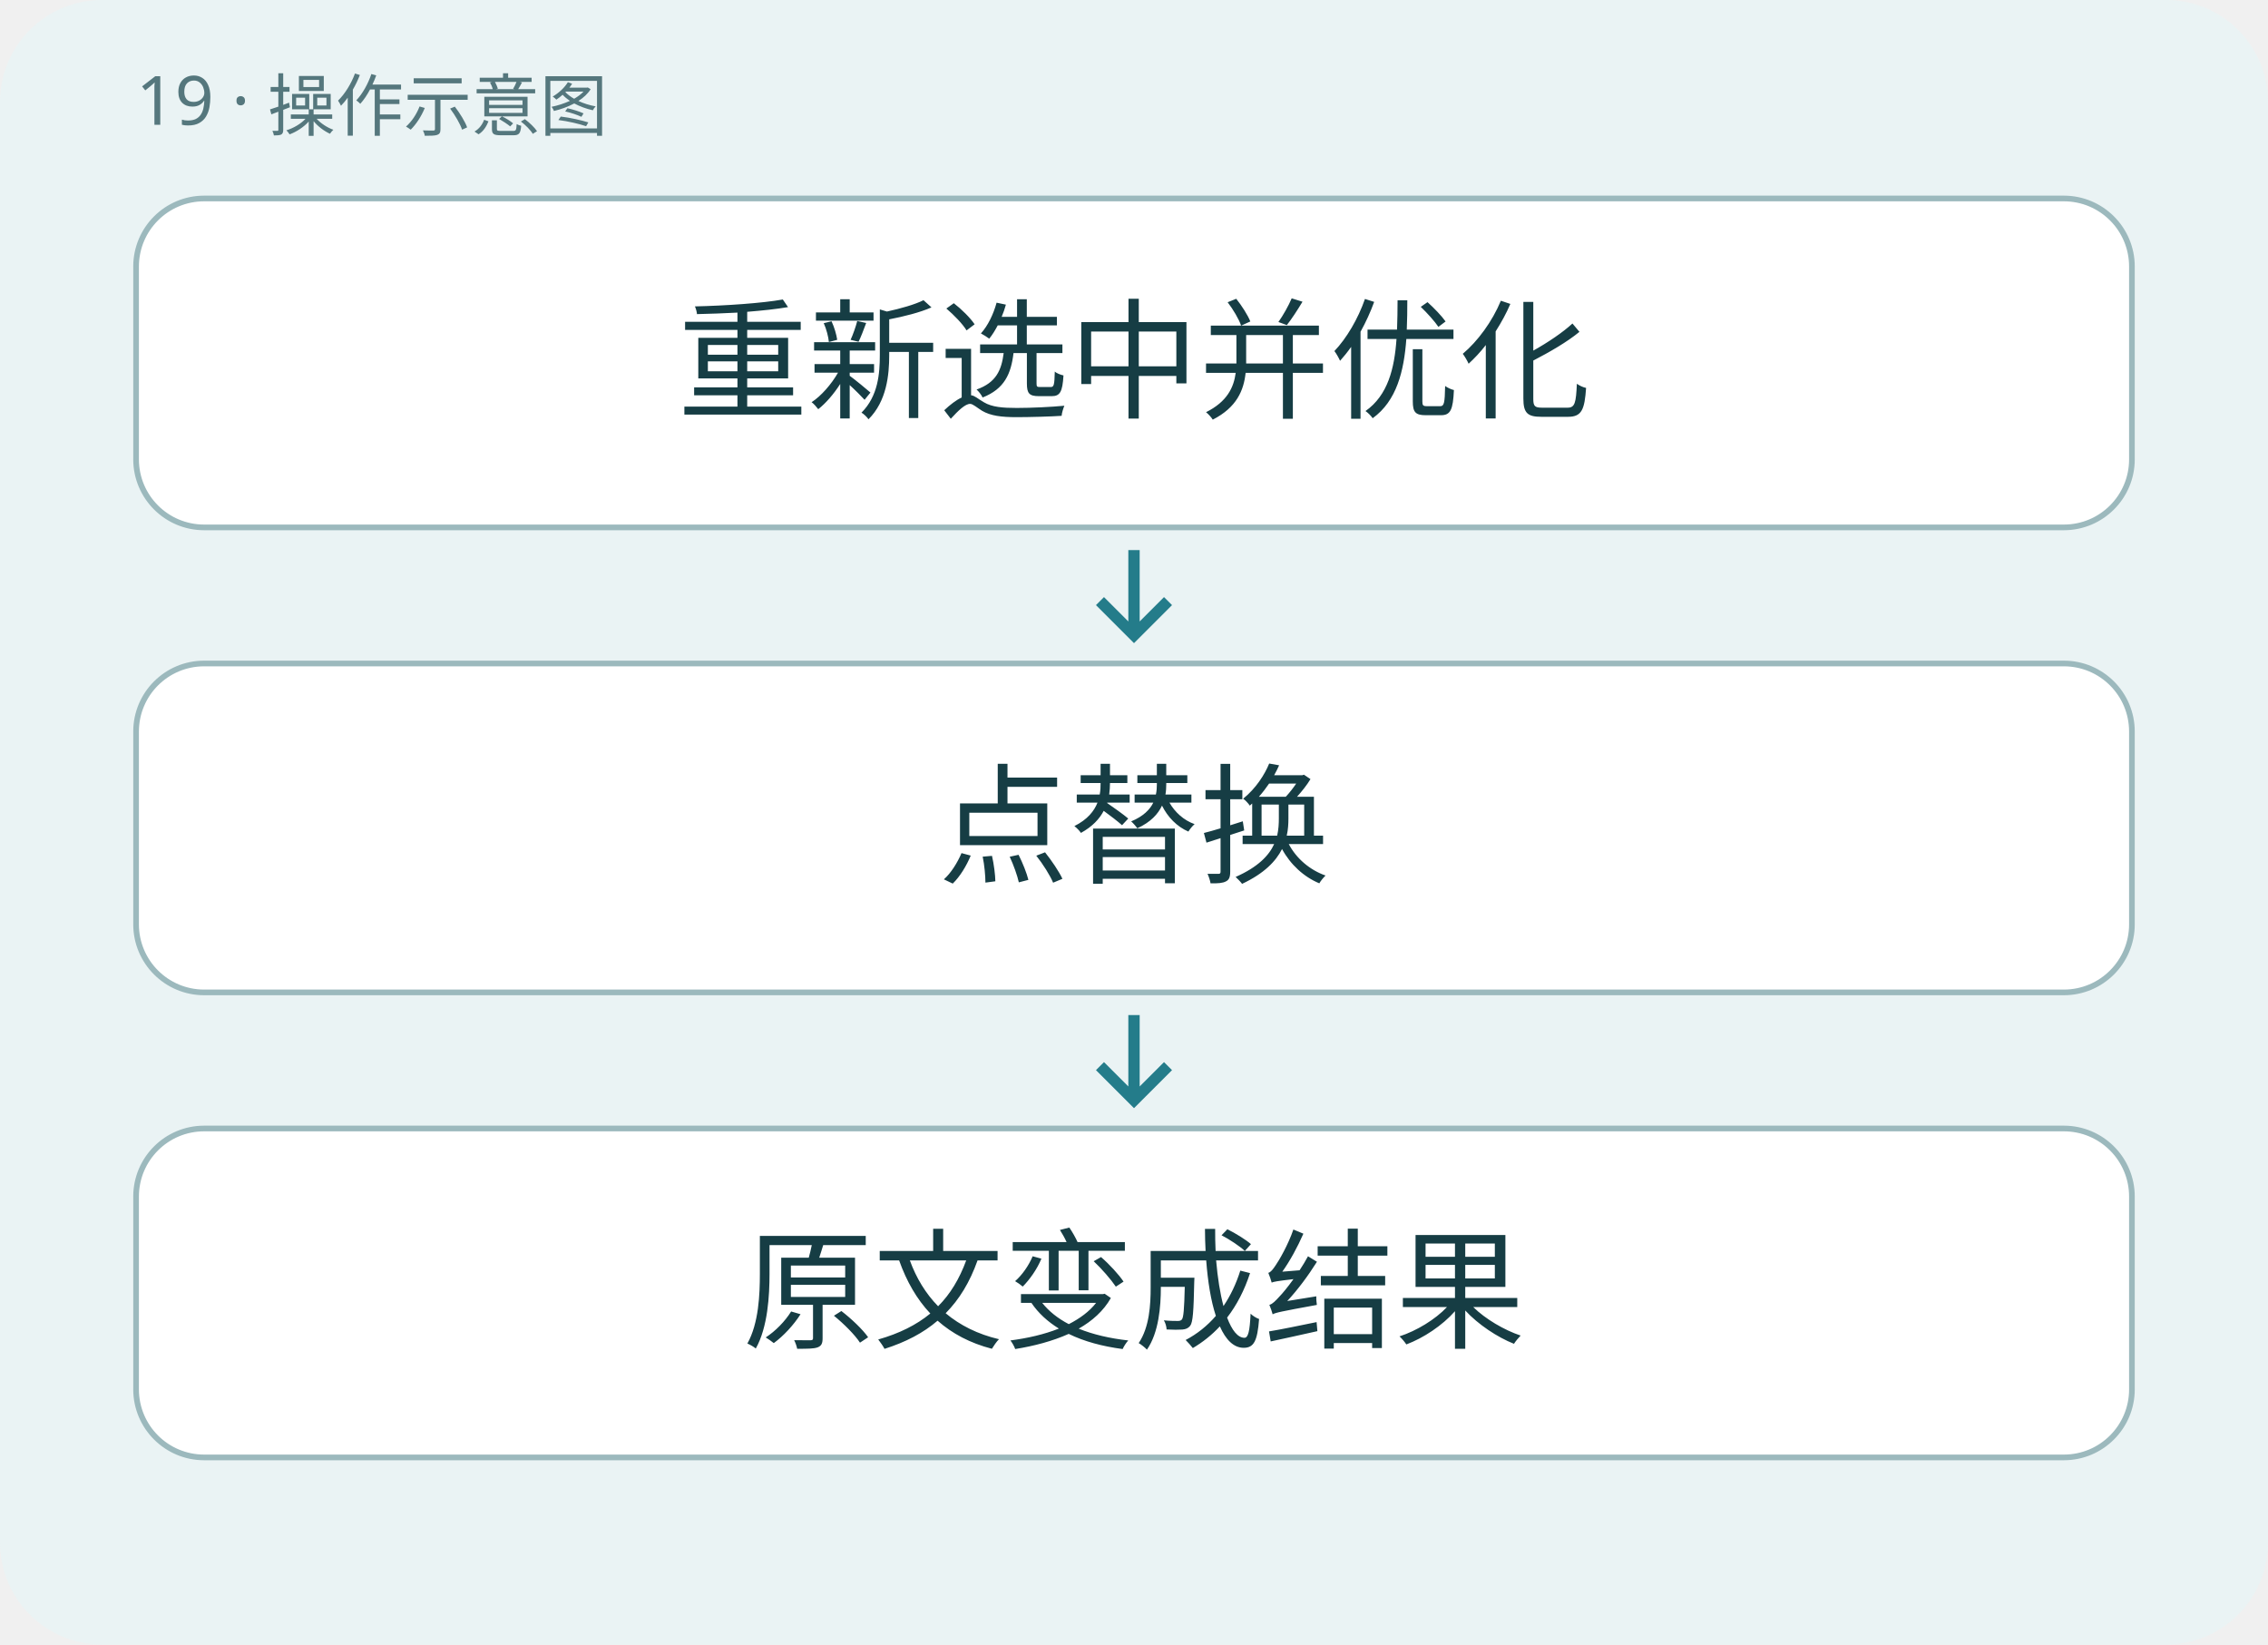
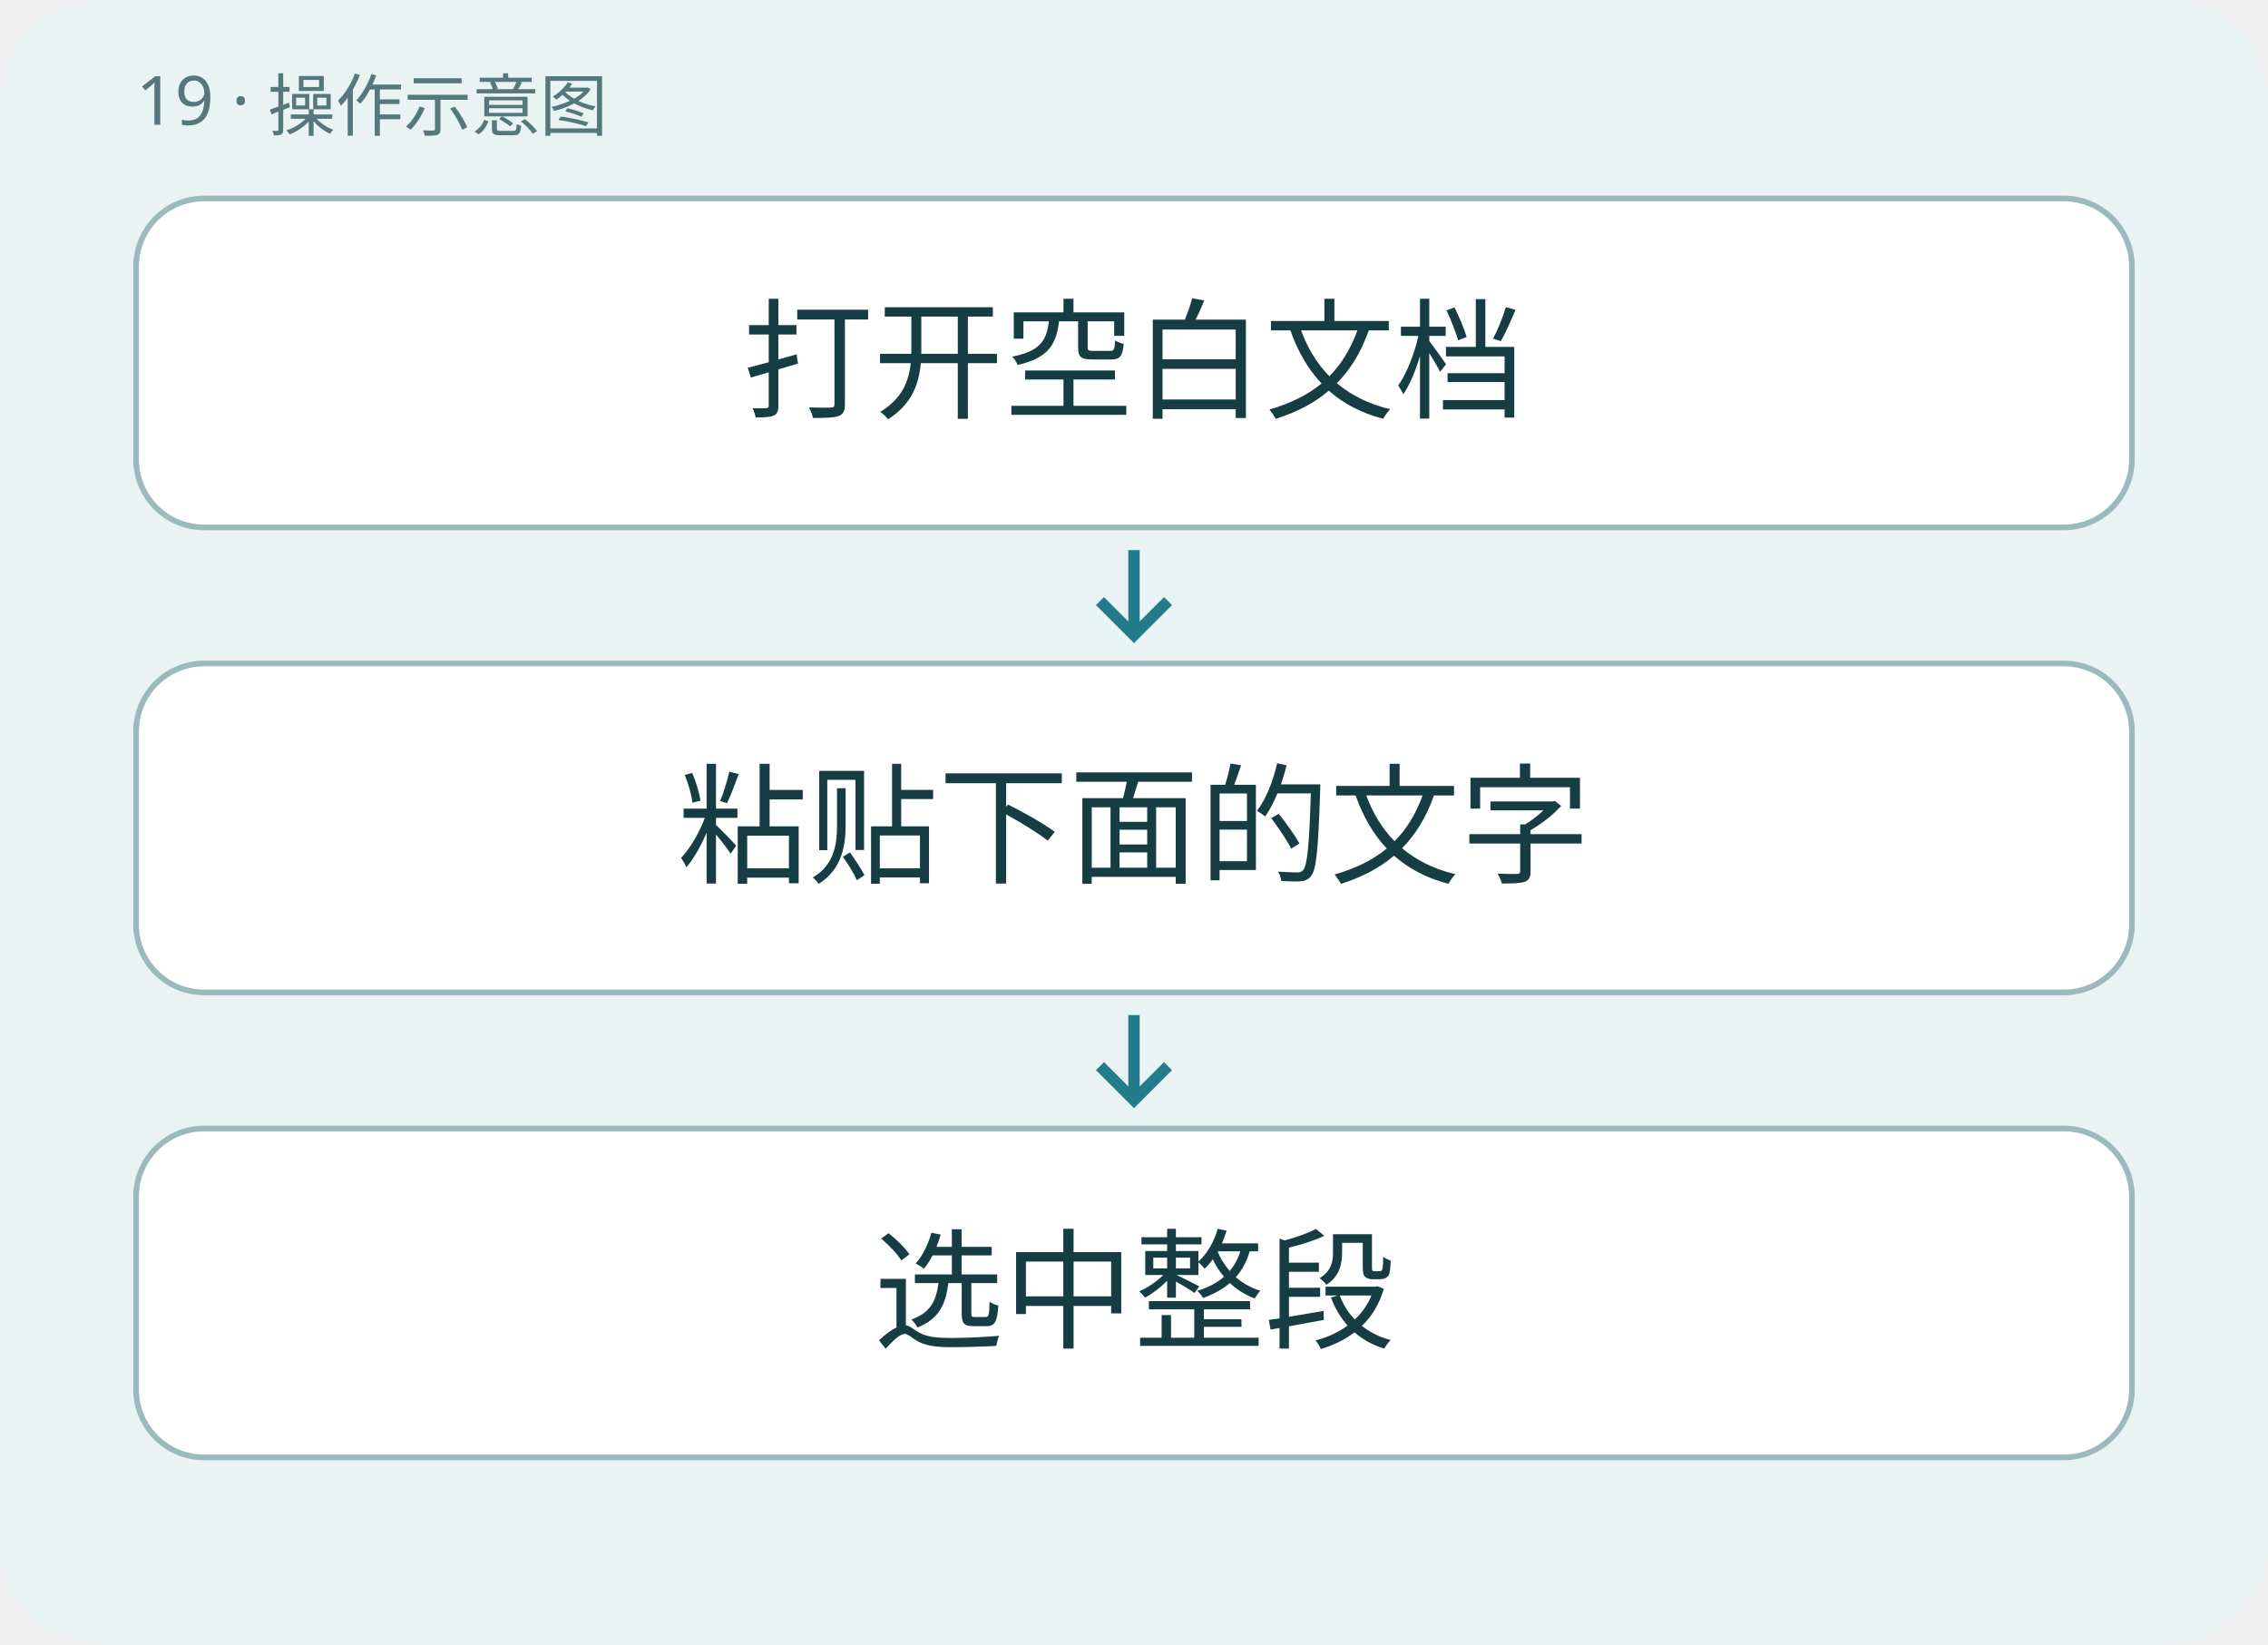
<svg xmlns="http://www.w3.org/2000/svg" viewBox="0 0 400 290" role="img">
  <rect width="400" height="290" rx="18" fill="#eaf3f4" />
  <rect x="24" y="35" width="352" height="58" rx="12" fill="white" stroke="#9cb9bd" />
-   <text x="200" y="72" text-anchor="middle" font-family="Microsoft YaHei,PingFang SC,sans-serif" font-size="23" fill="#163d44">重新选中并优化</text>
+   <text x="200" y="72" text-anchor="middle" font-family="Microsoft YaHei,PingFang SC,sans-serif" font-size="23" fill="#163d44">打开空白文档</text>
  <path d="M200 97 v15 m-6 -6 6 6 6 -6" fill="none" stroke="#247c8a" stroke-width="2" />
  <rect x="24" y="117" width="352" height="58" rx="12" fill="white" stroke="#9cb9bd" />
-   <text x="200" y="154" text-anchor="middle" font-family="Microsoft YaHei,PingFang SC,sans-serif" font-size="23" fill="#163d44">点替换</text>
+   <text x="200" y="154" text-anchor="middle" font-family="Microsoft YaHei,PingFang SC,sans-serif" font-size="23" fill="#163d44">粘贴下面的文字</text>
  <path d="M200 179 v15 m-6 -6 6 6 6 -6" fill="none" stroke="#247c8a" stroke-width="2" />
  <rect x="24" y="199" width="352" height="58" rx="12" fill="white" stroke="#9cb9bd" />
-   <text x="200" y="236" text-anchor="middle" font-family="Microsoft YaHei,PingFang SC,sans-serif" font-size="23" fill="#163d44">原文变成结果</text>
+   <text x="200" y="236" text-anchor="middle" font-family="Microsoft YaHei,PingFang SC,sans-serif" font-size="23" fill="#163d44">选中整段</text>
  <text x="24" y="22" font-family="sans-serif" font-size="12" fill="#55777d">19 · 操作示意图</text>
</svg>
